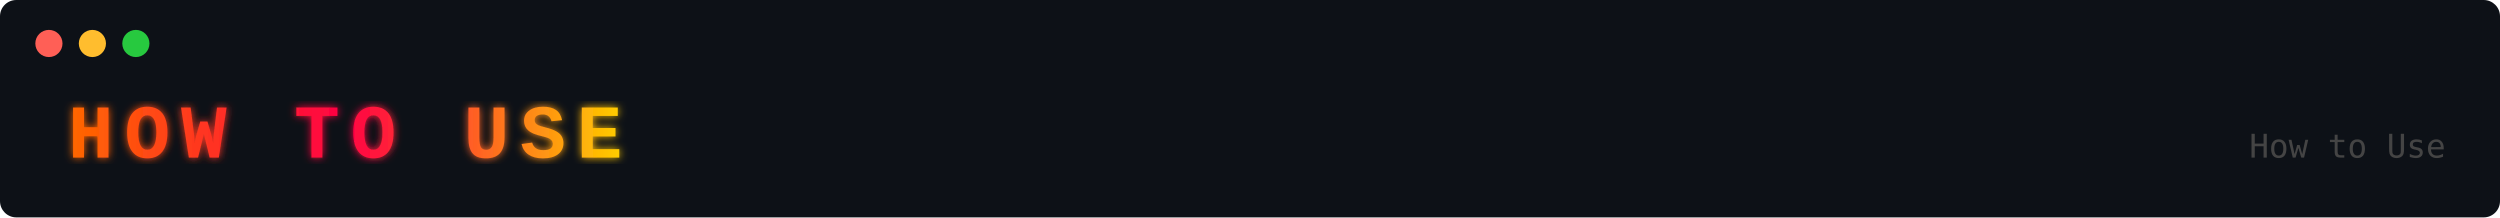
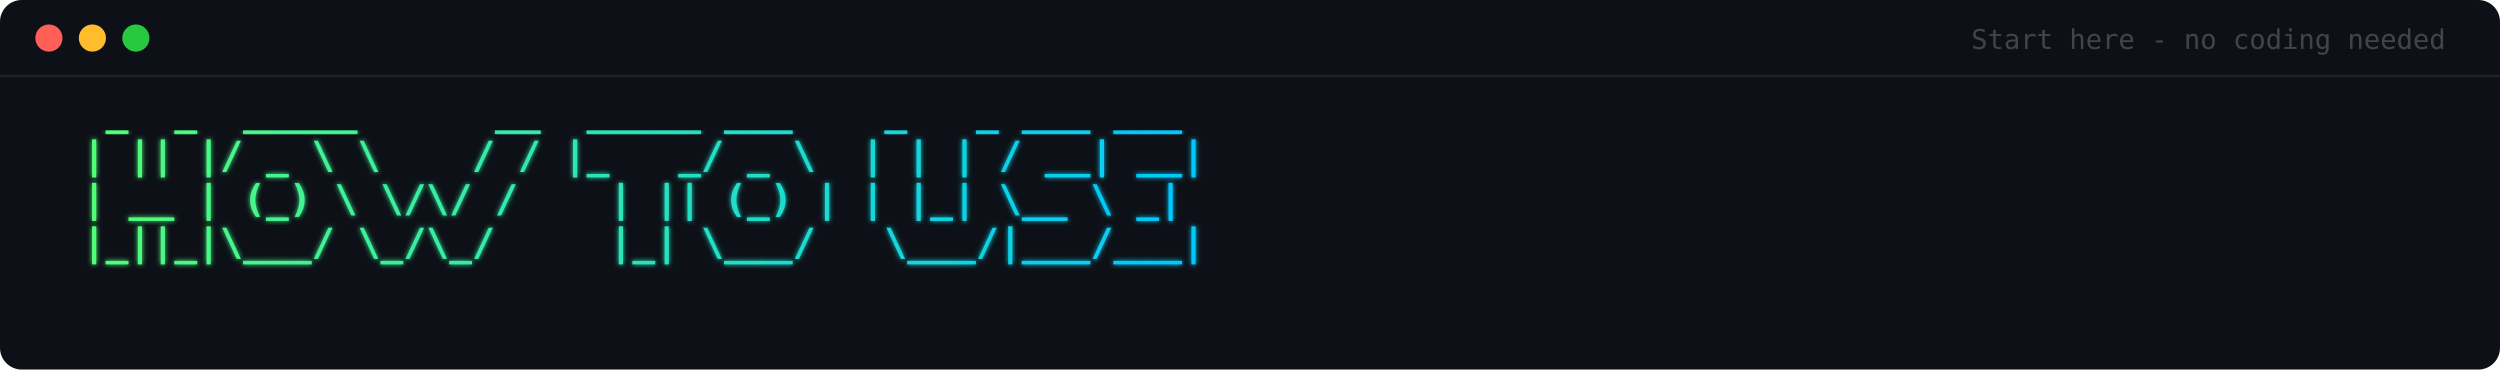
- <svg xmlns="http://www.w3.org/2000/svg" width="920" height="80">
+ <svg xmlns="http://www.w3.org/2000/svg" width="920" height="136">
  <defs>
    <linearGradient id="g" x1="0%" y1="0%" x2="100%" y2="0%">
-       <stop offset="0%" style="stop-color:#ff6600" />
-       <stop offset="50%" style="stop-color:#ff0044" />
-       <stop offset="100%" style="stop-color:#ffcc00" />
+       <stop offset="0%" style="stop-color:#50ff78" />
+       <stop offset="100%" style="stop-color:#00c8ff" />
    </linearGradient>
    <filter id="glow">
-       <feGaussianBlur stdDeviation="1.5" result="b" />
+       <feGaussianBlur stdDeviation="1" result="b" />
      <feMerge>
        <feMergeNode in="b" />
        <feMergeNode in="SourceGraphic" />
      </feMerge>
    </filter>
  </defs>
-   <rect width="100%" height="100%" rx="6" fill="#0d1117" />
-   <circle cx="18" cy="16" r="5" fill="#ff5f56" />
-   <circle cx="34" cy="16" r="5" fill="#ffbd2e" />
-   <circle cx="50" cy="16" r="5" fill="#27c93f" />
-   <text x="25" y="58" fill="url(#g)" font-family="'SF Mono','Fira Code','Courier New',monospace" font-size="28" font-weight="bold" filter="url(#glow)" letter-spacing="4">HOW TO USE</text>
-   <text x="920" y="58" text-anchor="end" fill="#444" font-family="'SF Mono','Fira Code',monospace" font-size="12" dx="-20">How to Use</text>
+   <rect width="100%" height="100%" rx="8" fill="#0d1117" />
+   <circle cx="18" cy="14" r="5" fill="#ff5f56" />
+   <circle cx="34" cy="14" r="5" fill="#ffbd2e" />
+   <circle cx="50" cy="14" r="5" fill="#27c93f" />
+   <text x="900" y="18" text-anchor="end" fill="#444" font-family="'SF Mono',monospace" font-size="10">Start here - no coding needed</text>
+   <line x1="0" y1="28" x2="920" y2="28" stroke="#222" stroke-width="1" />
+   <text x="22" y="46" fill="url(#g)" font-family="'SF Mono','Fira Code',monospace" font-size="14" font-weight="bold" filter="url(#glow)" xml:space="preserve">  _  _  _____      __  _____ ___    _   _ ___ ___ </text>
+   <text x="22" y="62" fill="url(#g)" font-family="'SF Mono','Fira Code',monospace" font-size="14" font-weight="bold" filter="url(#glow)" xml:space="preserve"> | || |/ _ \ \    / / |_   _/ _ \  | | | / __| __|</text>
+   <text x="22" y="78" fill="url(#g)" font-family="'SF Mono','Fira Code',monospace" font-size="14" font-weight="bold" filter="url(#glow)" xml:space="preserve"> | __ | (_) \ \/\/ /    | || (_) | | |_| \__ \ _| </text>
+   <text x="22" y="94" fill="url(#g)" font-family="'SF Mono','Fira Code',monospace" font-size="14" font-weight="bold" filter="url(#glow)" xml:space="preserve"> |_||_|\___/ \_/\_/     |_| \___/   \___/|___/___|</text>
</svg>
